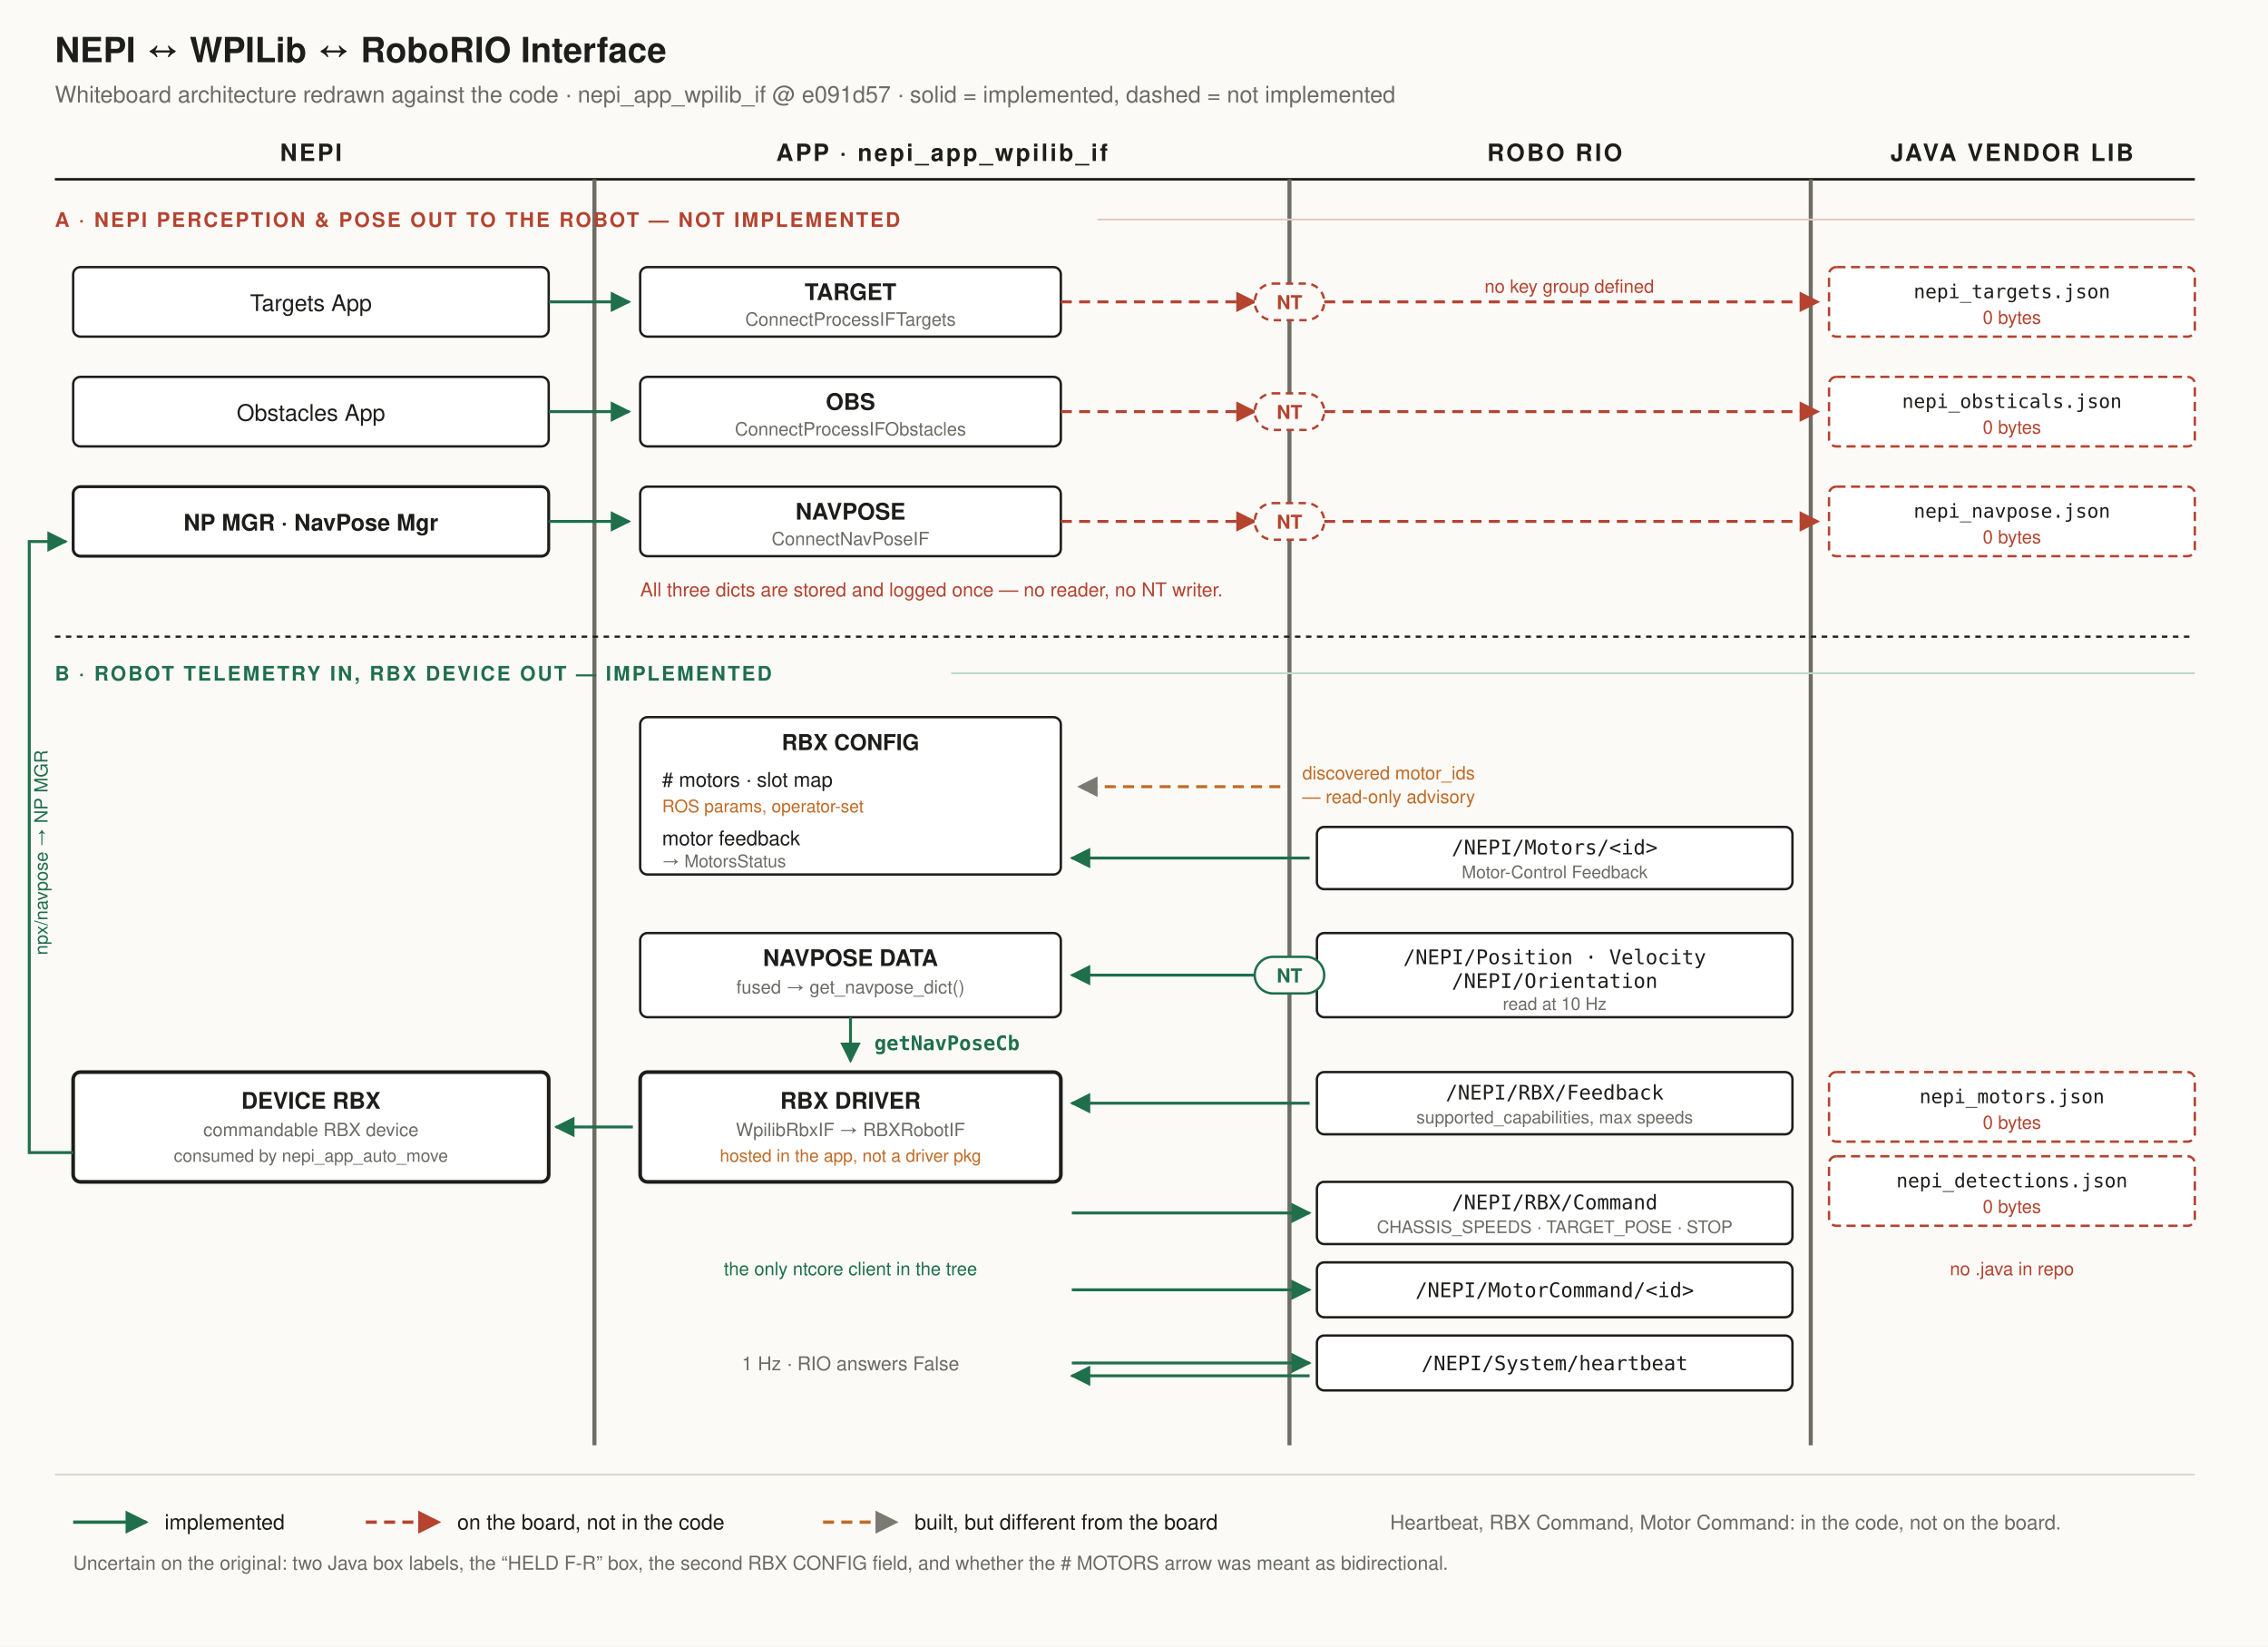
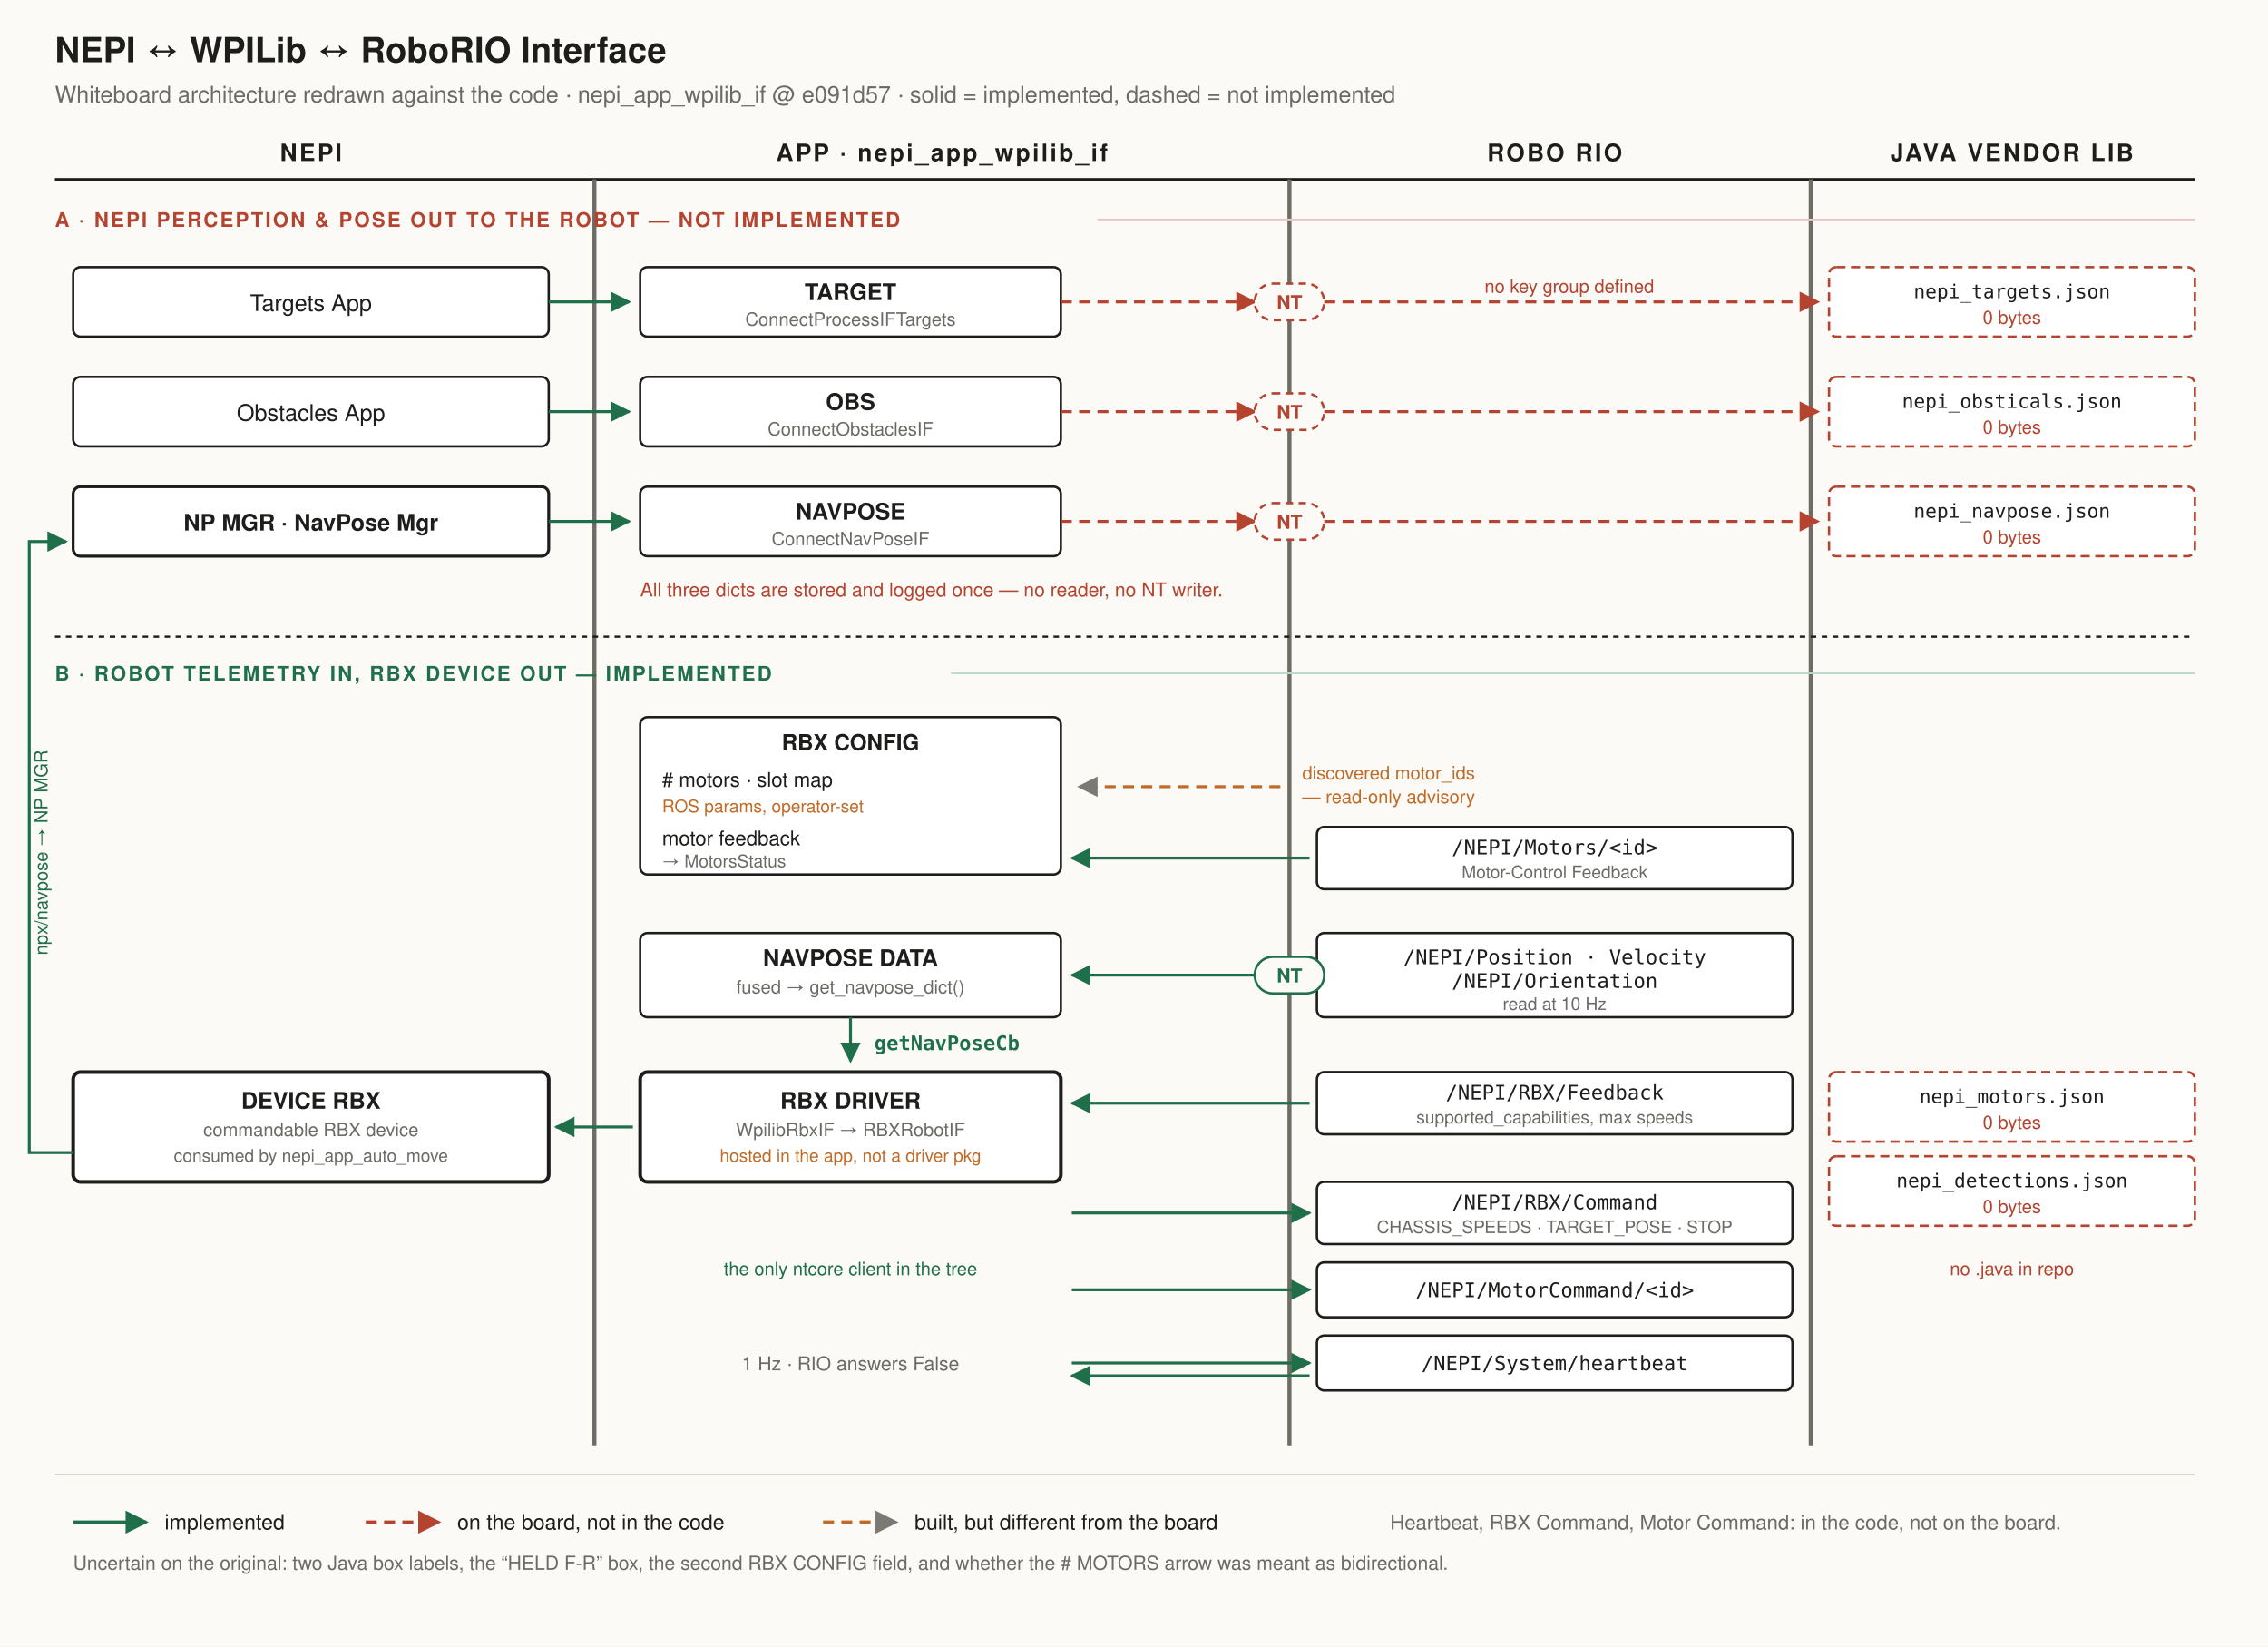
<svg xmlns="http://www.w3.org/2000/svg" width="1240" height="900" viewBox="0 0 1240 900" font-family="'Helvetica Neue', Helvetica, Arial, sans-serif">
  <defs>
    <marker id="ah-built" viewBox="0 0 10 10" refX="9" refY="5" markerWidth="7" markerHeight="7" orient="auto">
      <path d="M 0 0 L 10 5 L 0 10 z" fill="#1f6f4a" />
    </marker>
    <marker id="ah-missing" viewBox="0 0 10 10" refX="9" refY="5" markerWidth="7" markerHeight="7" orient="auto">
      <path d="M 0 0 L 10 5 L 0 10 z" fill="#b4432f" />
    </marker>
    <marker id="ah-muted" viewBox="0 0 10 10" refX="9" refY="5" markerWidth="7" markerHeight="7" orient="auto">
      <path d="M 0 0 L 10 5 L 0 10 z" fill="#7a7a72" />
    </marker>
  </defs>
  <rect x="0" y="0" width="1240" height="900" fill="#fbfaf7" />
  <text x="30" y="34" font-size="19" font-weight="700" fill="#1d1d1b">NEPI ↔ WPILib ↔ RoboRIO Interface</text>
  <text x="30" y="56" font-size="12.5" fill="#6b6b66">Whiteboard architecture redrawn against the code · nepi_app_wpilib_if @ e091d57 · solid = implemented, dashed = not implemented</text>
  <text x="170" y="88" font-size="13" font-weight="700" fill="#1d1d1b" text-anchor="middle" letter-spacing="1.2">NEPI</text>
  <text x="515" y="88" font-size="13" font-weight="700" fill="#1d1d1b" text-anchor="middle" letter-spacing="1.2">APP · nepi_app_wpilib_if</text>
  <text x="850" y="88" font-size="13" font-weight="700" fill="#1d1d1b" text-anchor="middle" letter-spacing="1.2">ROBO RIO</text>
  <text x="1100" y="88" font-size="13" font-weight="700" fill="#1d1d1b" text-anchor="middle" letter-spacing="1.2">JAVA VENDOR LIB</text>
  <line x1="30" y1="98" x2="1200" y2="98" stroke="#1d1d1b" stroke-width="1.4" />
  <line x1="325" y1="98" x2="325" y2="790" stroke="#6f6c64" stroke-width="2.2" />
  <line x1="705" y1="98" x2="705" y2="790" stroke="#6f6c64" stroke-width="2.2" />
  <line x1="990" y1="98" x2="990" y2="790" stroke="#6f6c64" stroke-width="2.2" />
  <text x="30" y="124" font-size="11" font-weight="700" fill="#b4432f" letter-spacing="1.1">A · NEPI PERCEPTION &amp; POSE OUT TO THE ROBOT — NOT IMPLEMENTED</text>
  <line x1="600" y1="120" x2="1200" y2="120" stroke="#e8c8c0" stroke-width="1" />
  <rect x="40" y="146" width="260" height="38" rx="4" fill="#fff" stroke="#1d1d1b" stroke-width="1.3" />
  <text x="170" y="170" font-size="12.5" fill="#1d1d1b" text-anchor="middle">Targets App</text>
  <rect x="350" y="146" width="230" height="38" rx="4" fill="#fff" stroke="#1d1d1b" stroke-width="1.3" />
  <text x="465" y="164" font-size="12.5" font-weight="600" fill="#1d1d1b" text-anchor="middle">TARGET</text>
  <text x="465" y="178" font-size="10" fill="#6b6b66" text-anchor="middle">ConnectProcessIFTargets</text>
  <line x1="300" y1="165" x2="344" y2="165" stroke="#1f6f4a" stroke-width="1.6" marker-end="url(#ah-built)" />
  <line x1="580" y1="165" x2="686" y2="165" stroke="#b4432f" stroke-width="1.6" stroke-dasharray="6 4" marker-end="url(#ah-missing)" />
  <rect x="686" y="155" width="38" height="20" rx="10" fill="#fbfaf7" stroke="#b4432f" stroke-width="1.3" stroke-dasharray="4 3" />
  <text x="705" y="169" font-size="10.5" font-weight="700" fill="#b4432f" text-anchor="middle">NT</text>
  <line x1="724" y1="165" x2="994" y2="165" stroke="#b4432f" stroke-width="1.6" stroke-dasharray="6 4" marker-end="url(#ah-missing)" />
  <text x="858" y="160" font-size="10" fill="#b4432f" text-anchor="middle">no key group defined</text>
  <rect x="1000" y="146" width="200" height="38" rx="4" fill="#fff" stroke="#b4432f" stroke-width="1.3" stroke-dasharray="5 3" />
  <text x="1100" y="163" font-size="10.5" fill="#1d1d1b" text-anchor="middle" font-family="ui-monospace, Menlo, monospace">nepi_targets.json</text>
  <text x="1100" y="177" font-size="10" fill="#b4432f" text-anchor="middle">0 bytes</text>
  <rect x="40" y="206" width="260" height="38" rx="4" fill="#fff" stroke="#1d1d1b" stroke-width="1.3" />
  <text x="170" y="230" font-size="12.5" fill="#1d1d1b" text-anchor="middle">Obstacles App</text>
  <rect x="350" y="206" width="230" height="38" rx="4" fill="#fff" stroke="#1d1d1b" stroke-width="1.3" />
  <text x="465" y="224" font-size="12.5" font-weight="600" fill="#1d1d1b" text-anchor="middle">OBS</text>
-   <text x="465" y="238" font-size="10" fill="#6b6b66" text-anchor="middle">ConnectProcessIFObstacles</text>
+   <text x="465" y="238" font-size="10" fill="#6b6b66" text-anchor="middle">ConnectObstaclesIF</text>
  <line x1="300" y1="225" x2="344" y2="225" stroke="#1f6f4a" stroke-width="1.6" marker-end="url(#ah-built)" />
  <line x1="580" y1="225" x2="686" y2="225" stroke="#b4432f" stroke-width="1.6" stroke-dasharray="6 4" marker-end="url(#ah-missing)" />
  <rect x="686" y="215" width="38" height="20" rx="10" fill="#fbfaf7" stroke="#b4432f" stroke-width="1.3" stroke-dasharray="4 3" />
  <text x="705" y="229" font-size="10.5" font-weight="700" fill="#b4432f" text-anchor="middle">NT</text>
  <line x1="724" y1="225" x2="994" y2="225" stroke="#b4432f" stroke-width="1.6" stroke-dasharray="6 4" marker-end="url(#ah-missing)" />
  <rect x="1000" y="206" width="200" height="38" rx="4" fill="#fff" stroke="#b4432f" stroke-width="1.3" stroke-dasharray="5 3" />
  <text x="1100" y="223" font-size="10.5" fill="#1d1d1b" text-anchor="middle" font-family="ui-monospace, Menlo, monospace">nepi_obsticals.json</text>
  <text x="1100" y="237" font-size="10" fill="#b4432f" text-anchor="middle">0 bytes</text>
  <rect x="40" y="266" width="260" height="38" rx="4" fill="#fff" stroke="#1d1d1b" stroke-width="1.6" />
  <text x="170" y="290" font-size="12.5" font-weight="600" fill="#1d1d1b" text-anchor="middle">NP MGR · NavPose Mgr</text>
  <rect x="350" y="266" width="230" height="38" rx="4" fill="#fff" stroke="#1d1d1b" stroke-width="1.3" />
  <text x="465" y="284" font-size="12.5" font-weight="600" fill="#1d1d1b" text-anchor="middle">NAVPOSE</text>
  <text x="465" y="298" font-size="10" fill="#6b6b66" text-anchor="middle">ConnectNavPoseIF</text>
  <line x1="300" y1="285" x2="344" y2="285" stroke="#1f6f4a" stroke-width="1.6" marker-end="url(#ah-built)" />
  <line x1="580" y1="285" x2="686" y2="285" stroke="#b4432f" stroke-width="1.6" stroke-dasharray="6 4" marker-end="url(#ah-missing)" />
  <rect x="686" y="275" width="38" height="20" rx="10" fill="#fbfaf7" stroke="#b4432f" stroke-width="1.3" stroke-dasharray="4 3" />
  <text x="705" y="289" font-size="10.5" font-weight="700" fill="#b4432f" text-anchor="middle">NT</text>
  <line x1="724" y1="285" x2="994" y2="285" stroke="#b4432f" stroke-width="1.6" stroke-dasharray="6 4" marker-end="url(#ah-missing)" />
  <rect x="1000" y="266" width="200" height="38" rx="4" fill="#fff" stroke="#b4432f" stroke-width="1.3" stroke-dasharray="5 3" />
  <text x="1100" y="283" font-size="10.5" fill="#1d1d1b" text-anchor="middle" font-family="ui-monospace, Menlo, monospace">nepi_navpose.json</text>
  <text x="1100" y="297" font-size="10" fill="#b4432f" text-anchor="middle">0 bytes</text>
  <text x="350" y="326" font-size="10.5" fill="#b4432f">All three dicts are stored and logged once — no reader, no NT writer.</text>
  <line x1="30" y1="348" x2="1200" y2="348" stroke="#1d1d1b" stroke-width="1.2" stroke-dasharray="3 3" />
  <text x="30" y="372" font-size="11" font-weight="700" fill="#1f6f4a" letter-spacing="1.1">B · ROBOT TELEMETRY IN, RBX DEVICE OUT — IMPLEMENTED</text>
  <line x1="520" y1="368" x2="1200" y2="368" stroke="#bcd8c9" stroke-width="1" />
  <rect x="350" y="392" width="230" height="86" rx="4" fill="#fff" stroke="#1d1d1b" stroke-width="1.3" />
  <text x="465" y="410" font-size="12" font-weight="700" fill="#1d1d1b" text-anchor="middle">RBX CONFIG</text>
  <text x="362" y="430" font-size="11" fill="#1d1d1b"># motors · slot map</text>
  <text x="362" y="444" font-size="9.5" fill="#c06a25">ROS params, operator-set</text>
  <text x="362" y="462" font-size="11" fill="#1d1d1b">motor feedback</text>
  <text x="362" y="474" font-size="9.5" fill="#6b6b66">→ MotorsStatus</text>
  <line x1="700" y1="430" x2="590" y2="430" stroke="#c06a25" stroke-width="1.6" stroke-dasharray="6 4" marker-end="url(#ah-muted)" />
  <text x="712" y="426" font-size="10" fill="#c06a25">discovered motor_ids</text>
  <text x="712" y="439" font-size="10" fill="#c06a25">— read-only advisory</text>
  <rect x="720" y="452" width="260" height="34" rx="4" fill="#fff" stroke="#1d1d1b" stroke-width="1.3" />
  <text x="850" y="467" font-size="11" fill="#1d1d1b" text-anchor="middle" font-family="ui-monospace, Menlo, monospace">/NEPI/Motors/&lt;id&gt;</text>
  <text x="850" y="480" font-size="9.5" fill="#6b6b66" text-anchor="middle">Motor-Control Feedback</text>
  <line x1="716" y1="469" x2="586" y2="469" stroke="#1f6f4a" stroke-width="1.6" marker-end="url(#ah-built)" />
  <rect x="720" y="510" width="260" height="46" rx="4" fill="#fff" stroke="#1d1d1b" stroke-width="1.3" />
  <text x="850" y="527" font-size="11" fill="#1d1d1b" text-anchor="middle" font-family="ui-monospace, Menlo, monospace">/NEPI/Position · Velocity</text>
  <text x="850" y="540" font-size="11" fill="#1d1d1b" text-anchor="middle" font-family="ui-monospace, Menlo, monospace">/NEPI/Orientation</text>
  <text x="850" y="552" font-size="9.5" fill="#6b6b66" text-anchor="middle">read at 10 Hz</text>
  <rect x="686" y="523" width="38" height="20" rx="10" fill="#fbfaf7" stroke="#1f6f4a" stroke-width="1.3" />
  <text x="705" y="537" font-size="10.5" font-weight="700" fill="#1f6f4a" text-anchor="middle">NT</text>
  <line x1="686" y1="533" x2="586" y2="533" stroke="#1f6f4a" stroke-width="1.6" marker-end="url(#ah-built)" />
  <rect x="350" y="510" width="230" height="46" rx="4" fill="#fff" stroke="#1d1d1b" stroke-width="1.3" />
  <text x="465" y="528" font-size="12.5" font-weight="600" fill="#1d1d1b" text-anchor="middle">NAVPOSE DATA</text>
  <text x="465" y="543" font-size="10" fill="#6b6b66" text-anchor="middle">fused → get_navpose_dict()</text>
  <line x1="465" y1="556" x2="465" y2="580" stroke="#1f6f4a" stroke-width="1.6" marker-end="url(#ah-built)" />
  <text x="478" y="574" font-size="11" font-weight="600" fill="#1f6f4a" font-family="ui-monospace, Menlo, monospace">getNavPoseCb</text>
  <rect x="350" y="586" width="230" height="60" rx="4" fill="#fff" stroke="#1d1d1b" stroke-width="2" />
  <text x="465" y="606" font-size="12.5" font-weight="700" fill="#1d1d1b" text-anchor="middle">RBX DRIVER</text>
  <text x="465" y="621" font-size="10" fill="#6b6b66" text-anchor="middle">WpilibRbxIF → RBXRobotIF</text>
  <text x="465" y="635" font-size="9.5" fill="#c06a25" text-anchor="middle">hosted in the app, not a driver pkg</text>
  <rect x="40" y="586" width="260" height="60" rx="4" fill="#fff" stroke="#1d1d1b" stroke-width="2" />
  <text x="170" y="606" font-size="12.5" font-weight="700" fill="#1d1d1b" text-anchor="middle">DEVICE RBX</text>
  <text x="170" y="621" font-size="10" fill="#6b6b66" text-anchor="middle">commandable RBX device</text>
  <text x="170" y="635" font-size="9.5" fill="#6b6b66" text-anchor="middle">consumed by nepi_app_auto_move</text>
  <line x1="346" y1="616" x2="304" y2="616" stroke="#1f6f4a" stroke-width="1.6" marker-end="url(#ah-built)" />
  <path d="M 40 630 L 16 630 L 16 296 L 36 296" fill="none" stroke="#1f6f4a" stroke-width="1.6" marker-end="url(#ah-built)" />
  <text x="26" y="466" font-size="10" fill="#1f6f4a" transform="rotate(-90 26 466)" text-anchor="middle">npx/navpose → NP MGR</text>
  <rect x="720" y="586" width="260" height="34" rx="4" fill="#fff" stroke="#1d1d1b" stroke-width="1.3" />
  <text x="850" y="601" font-size="11" fill="#1d1d1b" text-anchor="middle" font-family="ui-monospace, Menlo, monospace">/NEPI/RBX/Feedback</text>
  <text x="850" y="614" font-size="9.5" fill="#6b6b66" text-anchor="middle">supported_capabilities, max speeds</text>
  <line x1="716" y1="603" x2="586" y2="603" stroke="#1f6f4a" stroke-width="1.6" marker-end="url(#ah-built)" />
  <rect x="720" y="646" width="260" height="34" rx="4" fill="#fff" stroke="#1d1d1b" stroke-width="1.3" />
  <text x="850" y="661" font-size="11" fill="#1d1d1b" text-anchor="middle" font-family="ui-monospace, Menlo, monospace">/NEPI/RBX/Command</text>
  <text x="850" y="674" font-size="9.5" fill="#6b6b66" text-anchor="middle">CHASSIS_SPEEDS · TARGET_POSE · STOP</text>
  <line x1="586" y1="663" x2="716" y2="663" stroke="#1f6f4a" stroke-width="1.6" marker-end="url(#ah-built)" />
  <rect x="720" y="690" width="260" height="30" rx="4" fill="#fff" stroke="#1d1d1b" stroke-width="1.3" />
  <text x="850" y="709" font-size="11" fill="#1d1d1b" text-anchor="middle" font-family="ui-monospace, Menlo, monospace">/NEPI/MotorCommand/&lt;id&gt;</text>
  <line x1="586" y1="705" x2="716" y2="705" stroke="#1f6f4a" stroke-width="1.6" marker-end="url(#ah-built)" />
  <rect x="720" y="730" width="260" height="30" rx="4" fill="#fff" stroke="#1d1d1b" stroke-width="1.3" />
  <text x="850" y="749" font-size="11" fill="#1d1d1b" text-anchor="middle" font-family="ui-monospace, Menlo, monospace">/NEPI/System/heartbeat</text>
  <line x1="586" y1="745" x2="716" y2="745" stroke="#1f6f4a" stroke-width="1.6" marker-end="url(#ah-built)" />
  <line x1="716" y1="752" x2="586" y2="752" stroke="#1f6f4a" stroke-width="1.6" marker-end="url(#ah-built)" />
  <text x="465" y="749" font-size="10.5" fill="#6b6b66" text-anchor="middle">1 Hz · RIO answers False</text>
  <text x="465" y="697" font-size="10" fill="#1f6f4a" text-anchor="middle">the only ntcore client in the tree</text>
  <rect x="1000" y="586" width="200" height="38" rx="4" fill="#fff" stroke="#b4432f" stroke-width="1.3" stroke-dasharray="5 3" />
  <text x="1100" y="603" font-size="10.5" fill="#1d1d1b" text-anchor="middle" font-family="ui-monospace, Menlo, monospace">nepi_motors.json</text>
  <text x="1100" y="617" font-size="10" fill="#b4432f" text-anchor="middle">0 bytes</text>
  <rect x="1000" y="632" width="200" height="38" rx="4" fill="#fff" stroke="#b4432f" stroke-width="1.3" stroke-dasharray="5 3" />
  <text x="1100" y="649" font-size="10.5" fill="#1d1d1b" text-anchor="middle" font-family="ui-monospace, Menlo, monospace">nepi_detections.json</text>
  <text x="1100" y="663" font-size="10" fill="#b4432f" text-anchor="middle">0 bytes</text>
  <text x="1100" y="697" font-size="10" fill="#b4432f" text-anchor="middle">no .java in repo</text>
  <line x1="30" y1="806" x2="1200" y2="806" stroke="#d8d6cf" stroke-width="1" />
  <line x1="40" y1="832" x2="80" y2="832" stroke="#1f6f4a" stroke-width="1.8" marker-end="url(#ah-built)" />
  <text x="90" y="836" font-size="11.5" fill="#1d1d1b">implemented</text>
  <line x1="200" y1="832" x2="240" y2="832" stroke="#b4432f" stroke-width="1.8" stroke-dasharray="6 4" marker-end="url(#ah-missing)" />
  <text x="250" y="836" font-size="11.5" fill="#1d1d1b">on the board, not in the code</text>
  <line x1="450" y1="832" x2="490" y2="832" stroke="#c06a25" stroke-width="1.8" stroke-dasharray="6 4" marker-end="url(#ah-muted)" />
  <text x="500" y="836" font-size="11.5" fill="#1d1d1b">built, but different from the board</text>
  <text x="760" y="836" font-size="11" fill="#6b6b66">Heartbeat, RBX Command, Motor Command: in the code, not on the board.</text>
  <text x="40" y="858" font-size="10.5" fill="#6b6b66">Uncertain on the original: two Java box labels, the “HELD F-R” box, the second RBX CONFIG field, and whether the # MOTORS arrow was meant as bidirectional.</text>
</svg>
